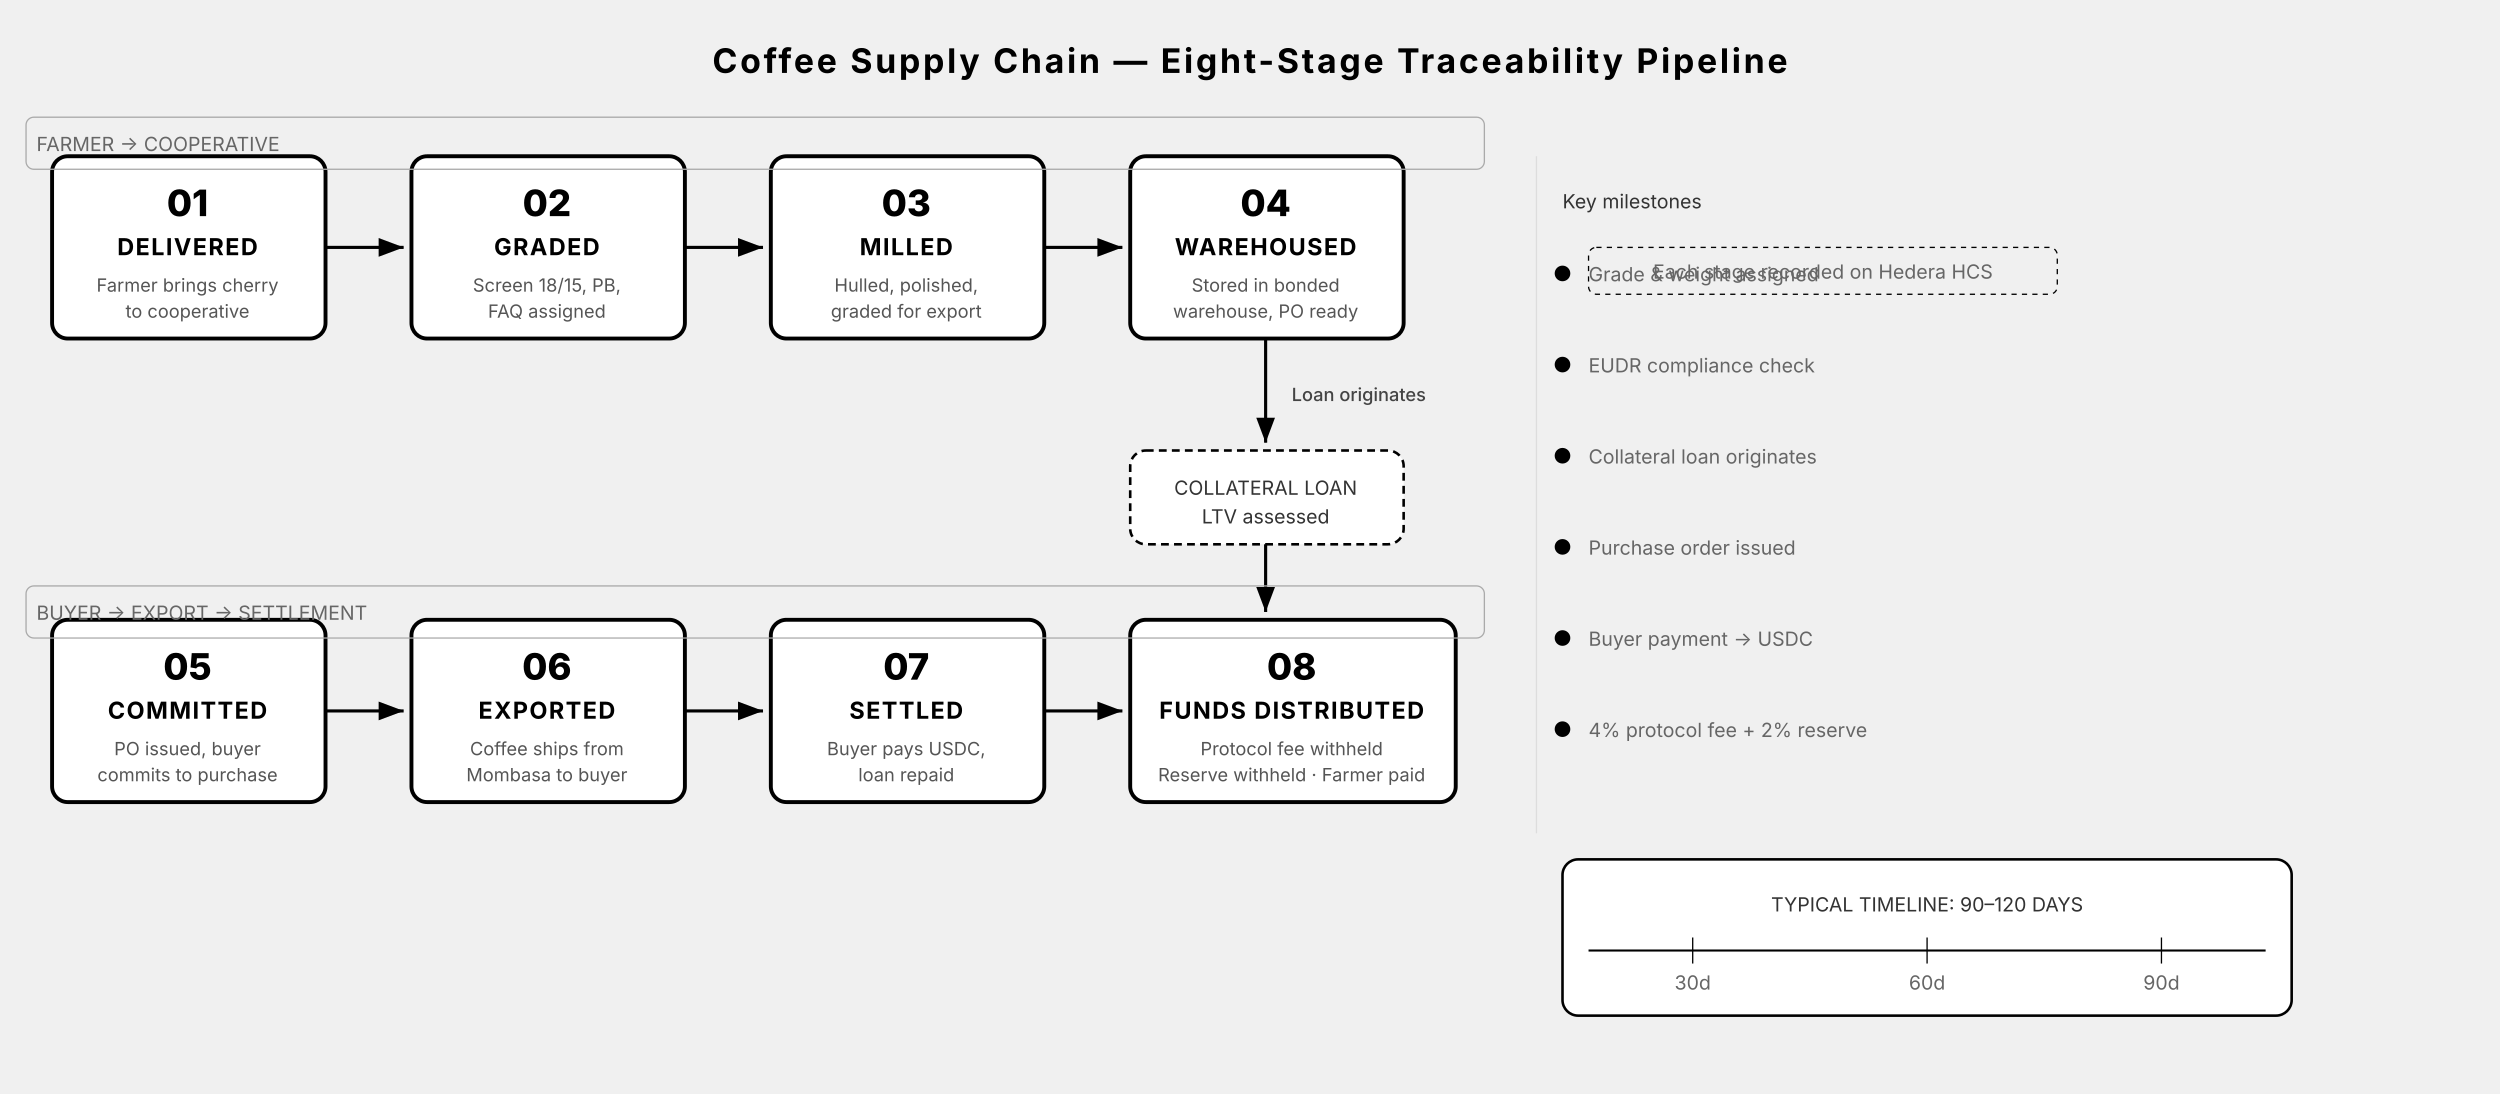
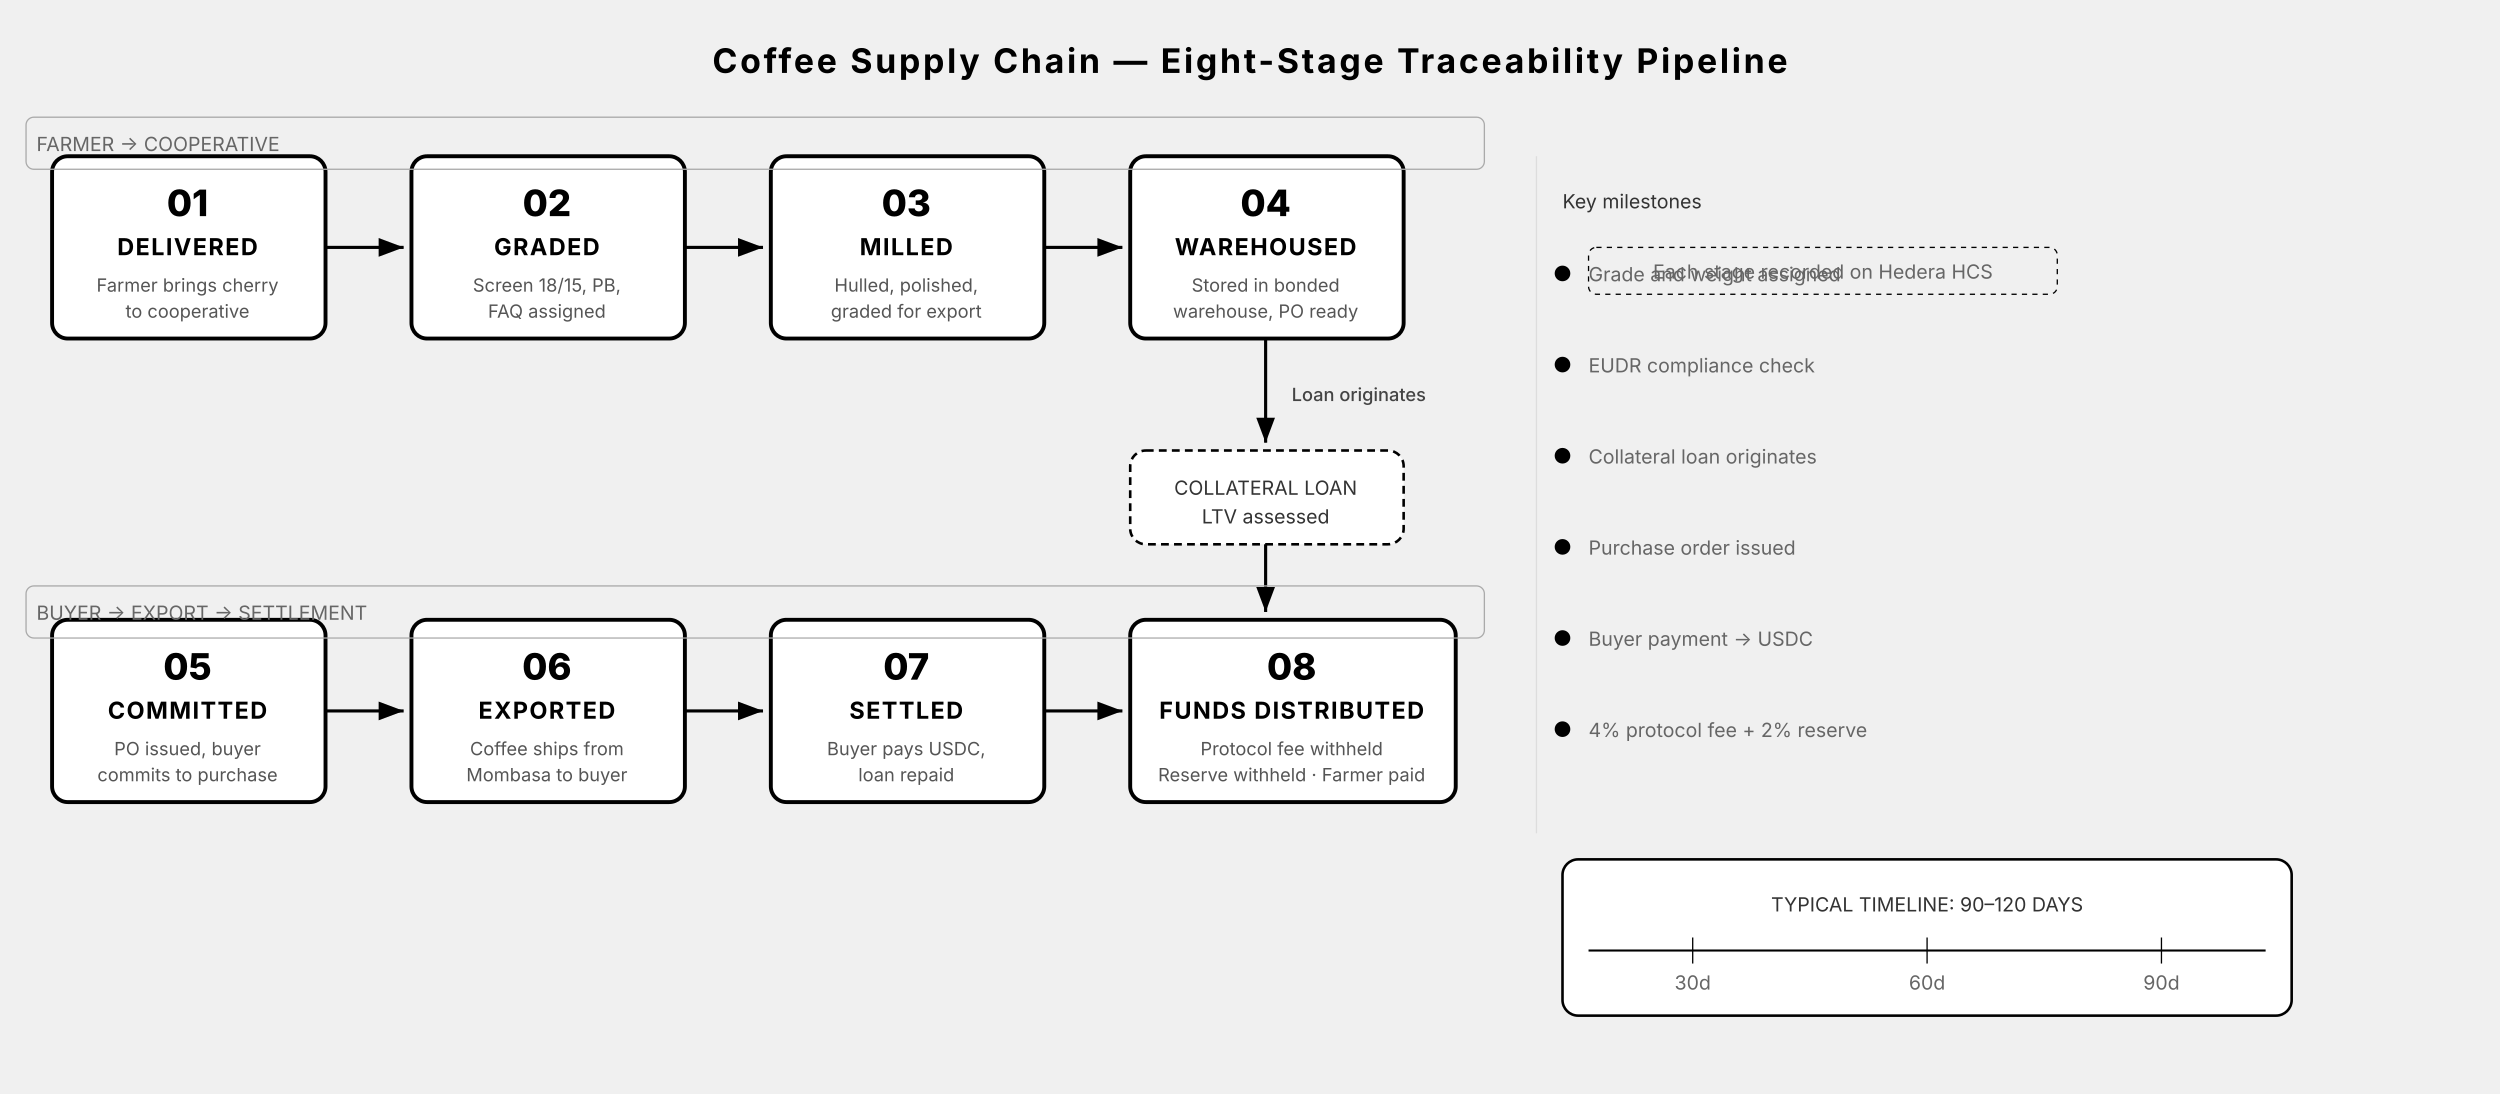
<svg xmlns="http://www.w3.org/2000/svg" viewBox="0 0 960 420" fill="none">
  <style>
    text { font-family: 'Inter', 'SF Mono', system-ui, sans-serif; fill: #000; }
    .title { font-size: 13px; font-weight: 700; letter-spacing: 0.08em; text-transform: uppercase; }
    .stage-num { font-size: 14px; font-weight: 800; }
    .stage-name { font-size: 9px; font-weight: 700; text-transform: uppercase; letter-spacing: 0.06em; }
    .stage-desc { font-size: 7px; fill: #555; }
    .detail-label { font-size: 7.5px; fill: #333; }
    .arrow-label { font-size: 7px; font-weight: 500; fill: #444; }
    .footnote { font-size: 7.5px; fill: #666; }
  </style>
  <text x="480" y="28" text-anchor="middle" class="title" fill="#000">Coffee Supply Chain — Eight-Stage Traceability Pipeline</text>
  <rect x="20" y="60" width="105" height="70" rx="6" stroke="#000" stroke-width="1.5" fill="#fff" />
  <text x="72" y="83" text-anchor="middle" class="stage-num" fill="#000">01</text>
  <text x="72" y="98" text-anchor="middle" class="stage-name" fill="#000">DELIVERED</text>
  <text x="72" y="112" text-anchor="middle" class="stage-desc">Farmer brings cherry</text>
  <text x="72" y="122" text-anchor="middle" class="stage-desc">to cooperative</text>
  <line x1="125" y1="95" x2="155" y2="95" stroke="#000" stroke-width="1.2" marker-end="url(#arrow)" />
  <rect x="158" y="60" width="105" height="70" rx="6" stroke="#000" stroke-width="1.5" fill="#fff" />
  <text x="210" y="83" text-anchor="middle" class="stage-num" fill="#000">02</text>
  <text x="210" y="98" text-anchor="middle" class="stage-name" fill="#000">GRADED</text>
  <text x="210" y="112" text-anchor="middle" class="stage-desc">Screen 18/15, PB,</text>
  <text x="210" y="122" text-anchor="middle" class="stage-desc">FAQ assigned</text>
  <line x1="263" y1="95" x2="293" y2="95" stroke="#000" stroke-width="1.2" marker-end="url(#arrow)" />
  <rect x="296" y="60" width="105" height="70" rx="6" stroke="#000" stroke-width="1.5" fill="#fff" />
  <text x="348" y="83" text-anchor="middle" class="stage-num" fill="#000">03</text>
  <text x="348" y="98" text-anchor="middle" class="stage-name" fill="#000">MILLED</text>
  <text x="348" y="112" text-anchor="middle" class="stage-desc">Hulled, polished,</text>
  <text x="348" y="122" text-anchor="middle" class="stage-desc">graded for export</text>
  <line x1="401" y1="95" x2="431" y2="95" stroke="#000" stroke-width="1.2" marker-end="url(#arrow)" />
  <rect x="434" y="60" width="105" height="70" rx="6" stroke="#000" stroke-width="1.5" fill="#fff" />
  <text x="486" y="83" text-anchor="middle" class="stage-num" fill="#000">04</text>
  <text x="486" y="98" text-anchor="middle" class="stage-name" fill="#000">WAREHOUSED</text>
  <text x="486" y="112" text-anchor="middle" class="stage-desc">Stored in bonded</text>
  <text x="486" y="122" text-anchor="middle" class="stage-desc">warehouse, PO ready</text>
  <line x1="486" y1="130" x2="486" y2="170" stroke="#000" stroke-width="1.2" marker-end="url(#arrow)" />
  <text x="496" y="154" class="arrow-label" fill="#444">Loan originates</text>
  <rect x="434" y="173" width="105" height="36" rx="6" stroke="#000" stroke-width="1" fill="#fff" stroke-dasharray="3 2" />
  <text x="486" y="190" text-anchor="middle" class="detail-label">COLLATERAL LOAN</text>
  <text x="486" y="201" text-anchor="middle" class="detail-label">LTV assessed</text>
  <line x1="486" y1="209" x2="486" y2="235" stroke="#000" stroke-width="1.2" marker-end="url(#arrow)" />
  <rect x="20" y="238" width="105" height="70" rx="6" stroke="#000" stroke-width="1.5" fill="#fff" />
  <text x="72" y="261" text-anchor="middle" class="stage-num" fill="#000">05</text>
  <text x="72" y="276" text-anchor="middle" class="stage-name" fill="#000">COMMITTED</text>
  <text x="72" y="290" text-anchor="middle" class="stage-desc">PO issued, buyer</text>
  <text x="72" y="300" text-anchor="middle" class="stage-desc">commits to purchase</text>
  <line x1="125" y1="273" x2="155" y2="273" stroke="#000" stroke-width="1.2" marker-end="url(#arrow)" />
  <rect x="158" y="238" width="105" height="70" rx="6" stroke="#000" stroke-width="1.5" fill="#fff" />
  <text x="210" y="261" text-anchor="middle" class="stage-num" fill="#000">06</text>
  <text x="210" y="276" text-anchor="middle" class="stage-name" fill="#000">EXPORTED</text>
  <text x="210" y="290" text-anchor="middle" class="stage-desc">Coffee ships from</text>
  <text x="210" y="300" text-anchor="middle" class="stage-desc">Mombasa to buyer</text>
  <line x1="263" y1="273" x2="293" y2="273" stroke="#000" stroke-width="1.2" marker-end="url(#arrow)" />
  <rect x="296" y="238" width="105" height="70" rx="6" stroke="#000" stroke-width="1.5" fill="#fff" />
  <text x="348" y="261" text-anchor="middle" class="stage-num" fill="#000">07</text>
  <text x="348" y="276" text-anchor="middle" class="stage-name" fill="#000">SETTLED</text>
  <text x="348" y="290" text-anchor="middle" class="stage-desc">Buyer pays USDC,</text>
  <text x="348" y="300" text-anchor="middle" class="stage-desc">loan repaid</text>
  <line x1="401" y1="273" x2="431" y2="273" stroke="#000" stroke-width="1.2" marker-end="url(#arrow)" />
  <rect x="434" y="238" width="125" height="70" rx="6" stroke="#000" stroke-width="1.5" fill="#fff" />
  <text x="496" y="261" text-anchor="middle" class="stage-num" fill="#000">08</text>
  <text x="496" y="276" text-anchor="middle" class="stage-name" fill="#000">FUNDS DISTRIBUTED</text>
  <text x="496" y="290" text-anchor="middle" class="stage-desc">Protocol fee withheld</text>
  <text x="496" y="300" text-anchor="middle" class="stage-desc">Reserve withheld · Farmer paid</text>
  <rect x="10" y="45" width="560" height="20" rx="3" stroke="#aaa" stroke-width="0.5" fill="none" />
  <text x="14" y="58" class="footnote">FARMER → COOPERATIVE</text>
  <rect x="10" y="225" width="560" height="20" rx="3" stroke="#aaa" stroke-width="0.5" fill="none" />
  <text x="14" y="238" class="footnote">BUYER → EXPORT → SETTLEMENT</text>
  <line x1="590" y1="60" x2="590" y2="320" stroke="#ddd" stroke-width="0.5" />
  <text x="600" y="80" class="detail-label">Key milestones</text>
  <circle cx="600" cy="105" r="3" fill="#000" />
-   <text x="610" y="108" class="footnote">Grade &amp; weight assigned</text>
+   <text x="610" y="108" class="footnote">Grade and weight assigned</text>
  <circle cx="600" cy="140" r="3" fill="#000" />
  <text x="610" y="143" class="footnote">EUDR compliance check</text>
  <circle cx="600" cy="175" r="3" fill="#000" />
  <text x="610" y="178" class="footnote">Collateral loan originates</text>
  <circle cx="600" cy="210" r="3" fill="#000" />
  <text x="610" y="213" class="footnote">Purchase order issued</text>
  <circle cx="600" cy="245" r="3" fill="#000" />
  <text x="610" y="248" class="footnote">Buyer payment → USDC</text>
  <circle cx="600" cy="280" r="3" fill="#000" />
  <text x="610" y="283" class="footnote">4% protocol fee + 2% reserve</text>
  <rect x="600" y="330" width="280" height="60" rx="6" stroke="#000" stroke-width="1" fill="#fff" />
  <text x="740" y="350" text-anchor="middle" class="detail-label">TYPICAL TIMELINE: 90–120 DAYS</text>
  <line x1="610" y1="365" x2="870" y2="365" stroke="#000" stroke-width="0.8" />
  <line x1="650" y1="360" x2="650" y2="370" stroke="#000" stroke-width="0.5" />
  <line x1="740" y1="360" x2="740" y2="370" stroke="#000" stroke-width="0.5" />
  <line x1="830" y1="360" x2="830" y2="370" stroke="#000" stroke-width="0.5" />
  <text x="650" y="380" text-anchor="middle" class="footnote">30d</text>
  <text x="740" y="380" text-anchor="middle" class="footnote">60d</text>
  <text x="830" y="380" text-anchor="middle" class="footnote">90d</text>
  <rect x="610" y="95" width="180" height="18" rx="3" stroke="#000" stroke-width="0.5" fill="none" stroke-dasharray="2 2" />
  <text x="700" y="107" text-anchor="middle" class="footnote">Each stage recorded on Hedera HCS</text>
  <defs>
    <marker id="arrow" markerWidth="8" markerHeight="6" refX="8" refY="3" orient="auto">
      <path d="M0,0 L8,3 L0,6 Z" fill="#000" />
    </marker>
  </defs>
</svg>
